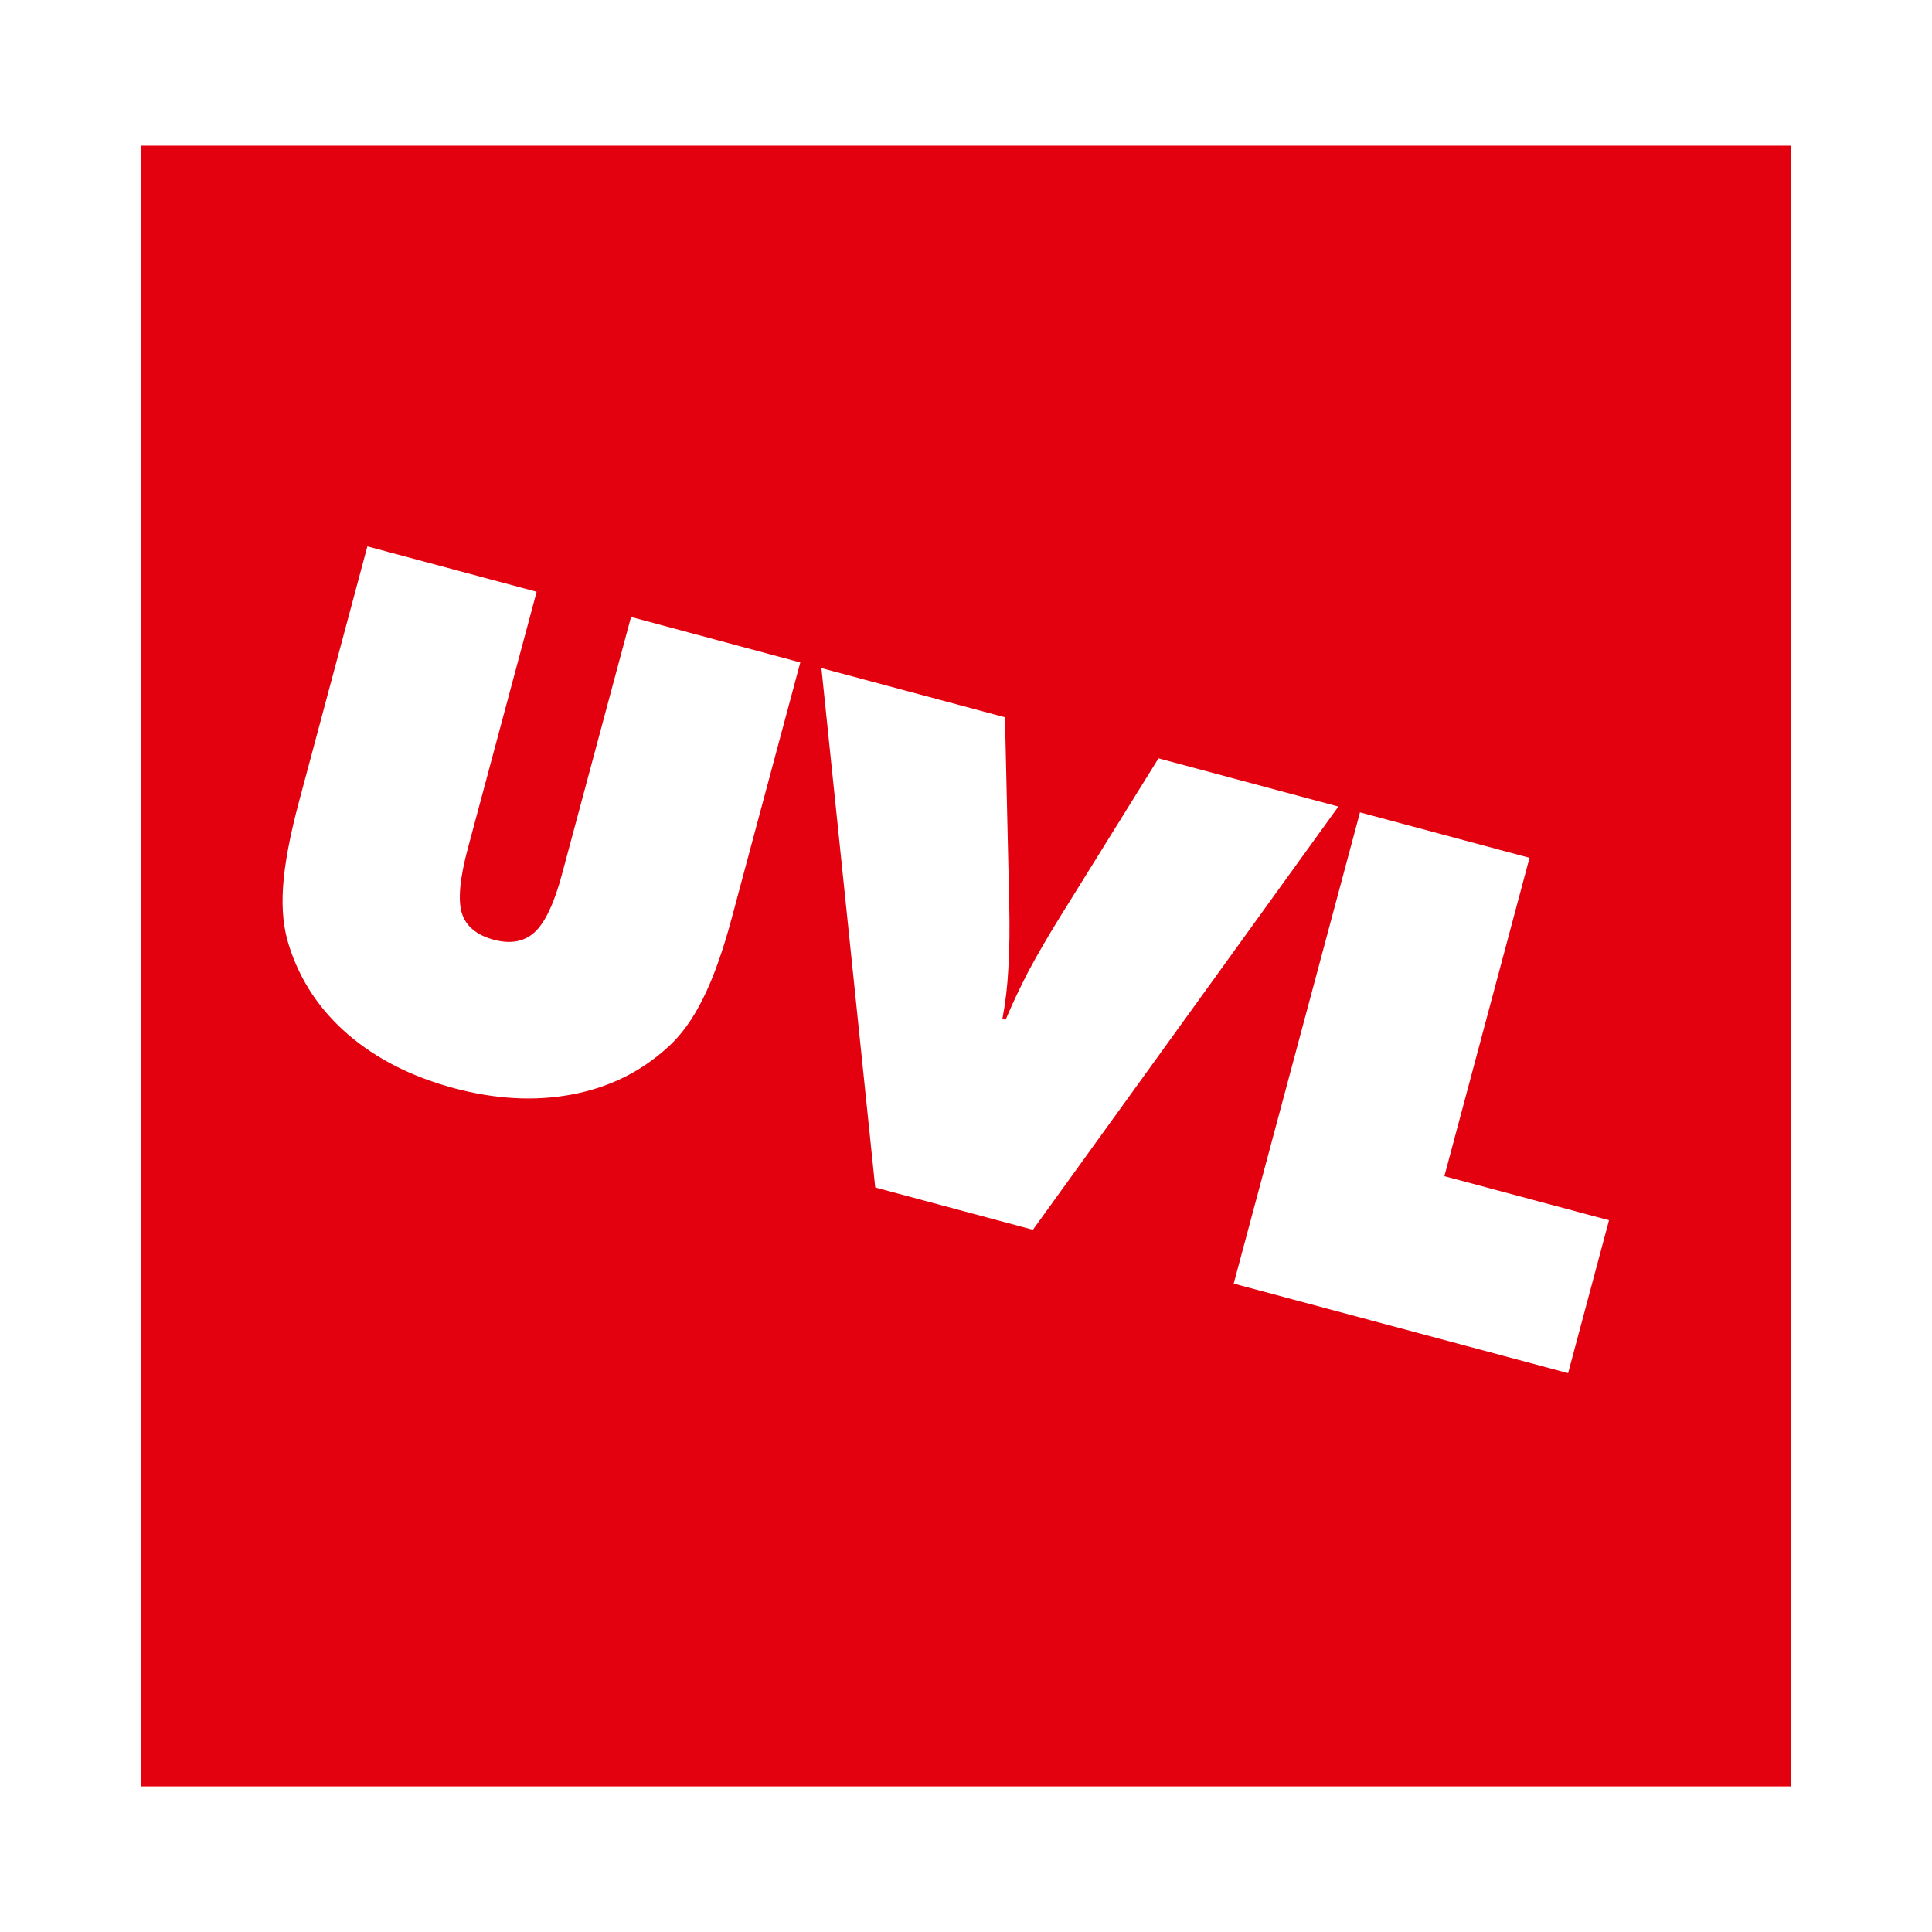
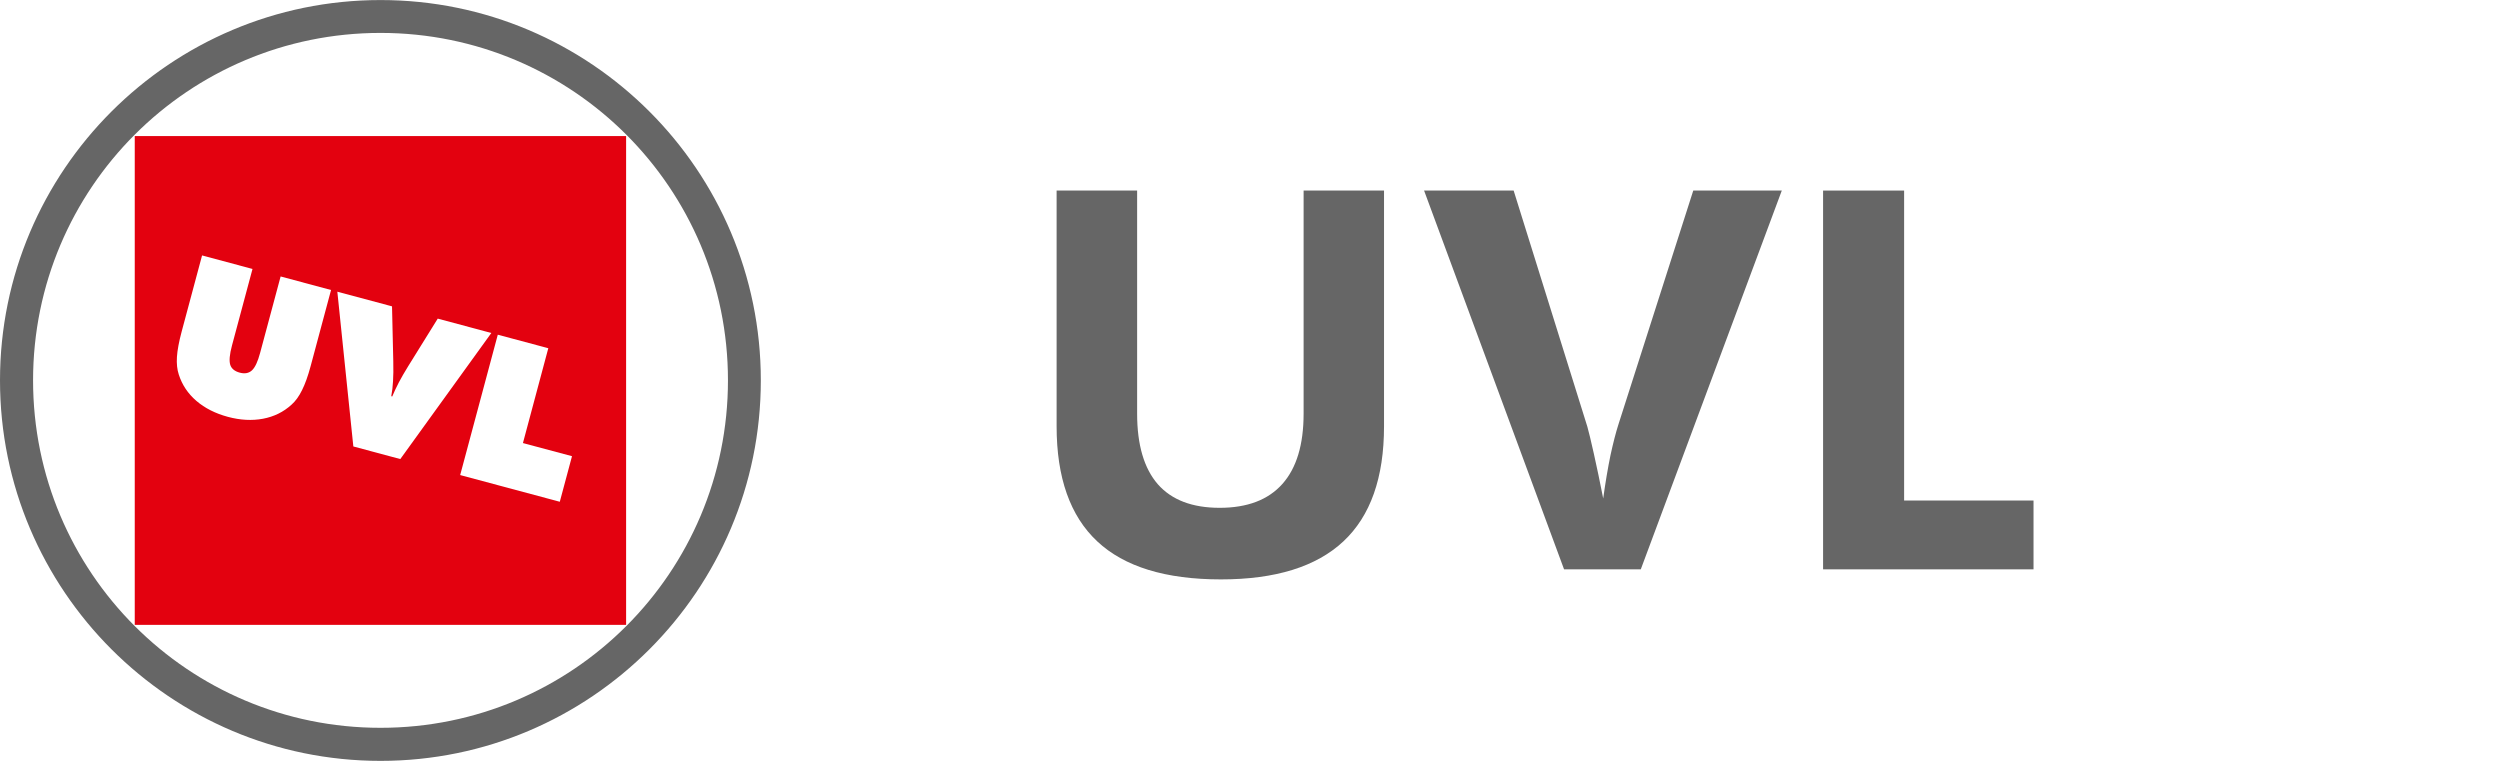
- <svg xmlns="http://www.w3.org/2000/svg" width="28" height="28" viewBox="0 0 7.408 7.408" version="1.1" id="svg8">
+ <svg xmlns="http://www.w3.org/2000/svg" width="92" height="28" viewBox="0 0 24.342 7.408" version="1.1" id="svg8">
  <defs id="defs2" />
  <g id="layer1" transform="translate(0,-289.5917)">
-     <path style="opacity:1;fill:#e3010f;fill-opacity:1;stroke:none;stroke-width:1.002;stroke-linecap:round;stroke-linejoin:round;stroke-miterlimit:4;stroke-dasharray:none;stroke-opacity:1" d="M 2.049 2.111 L 2.049 25.889 L 25.951 25.889 L 25.951 2.111 L 2.049 2.111 z M 5.324 7.918 L 7.777 8.576 L 6.779 12.299 C 6.663 12.731 6.635 13.042 6.693 13.234 C 6.753 13.423 6.907 13.552 7.156 13.619 C 7.402 13.685 7.599 13.647 7.75 13.508 C 7.901 13.368 8.033 13.087 8.146 12.664 L 9.145 8.941 L 11.598 9.6 L 10.605 13.303 C 10.475 13.788 10.335 14.178 10.186 14.475 C 10.039 14.772 9.868 15.008 9.672 15.182 C 9.284 15.534 8.823 15.761 8.289 15.861 C 7.756 15.962 7.186 15.932 6.58 15.77 C 5.971 15.606 5.459 15.348 5.047 14.994 C 4.635 14.64 4.351 14.212 4.191 13.713 C 4.11 13.468 4.08 13.183 4.102 12.855 C 4.123 12.528 4.2 12.116 4.332 11.621 L 5.324 7.918 z M 11.904 9.682 L 14.564 10.395 L 14.625 13.061 C 14.634 13.45 14.63 13.775 14.613 14.037 C 14.599 14.3 14.57 14.542 14.527 14.764 L 14.574 14.777 C 14.667 14.556 14.776 14.324 14.9 14.084 C 15.028 13.845 15.176 13.589 15.346 13.314 L 16.789 10.99 L 19.396 11.689 L 14.969 17.822 L 12.684 17.209 L 11.904 9.682 z M 19.709 11.773 L 22.166 12.432 L 20.932 17.045 L 23.318 17.684 L 22.725 19.9 L 17.879 18.602 L 19.709 11.773 z " transform="matrix(0.2645833,0,0,0.2645833,0,289.5917)" id="rect842" />
-     <g aria-label="UVL" transform="rotate(15)" style="font-style:normal;font-weight:normal;font-size:2.617px;line-height:1.25;font-family:sans-serif;letter-spacing:0px;word-spacing:0px;fill:#000000;fill-opacity:1;stroke:none;stroke-width:0.123" id="text846" />
+     <g id="g1123" transform="matrix(0.6020827,0,0,0.6020827,1.47868,116.7075)">
+       <g transform="matrix(1.256498,0,0,1.256498,-0.9579626,-75.22971)" id="layer1-2">
+         <path id="rect842" transform="matrix(0.2645833,0,0,0.2645833,0,289.5917)" d="M 2.049,2.111 V 25.889 H 25.951 V 2.111 Z m 3.275,5.807 2.453,0.658 -0.998,3.723 c -0.116,0.432 -0.144,0.743 -0.086,0.936 0.059,0.189 0.214,0.318 0.463,0.385 0.246,0.066 0.443,0.028 0.594,-0.111 0.151,-0.14 0.283,-0.421 0.396,-0.844 L 9.145,8.941 11.598,9.6 10.605,13.303 c -0.13,0.485 -0.27,0.875 -0.42,1.172 -0.146,0.297 -0.317,0.533 -0.514,0.707 -0.388,0.353 -0.849,0.579 -1.383,0.68 -0.534,0.1 -1.103,0.071 -1.709,-0.092 C 5.971,15.606 5.459,15.348 5.047,14.994 4.635,14.64 4.351,14.212 4.191,13.713 c -0.081,-0.245 -0.111,-0.53 -0.09,-0.857 0.021,-0.328 0.098,-0.74 0.23,-1.234 z m 6.58,1.764 2.66,0.713 0.061,2.666 c 0.009,0.389 0.005,0.714 -0.012,0.977 -0.014,0.263 -0.043,0.505 -0.086,0.727 l 0.047,0.014 c 0.093,-0.222 0.202,-0.453 0.326,-0.693 0.127,-0.239 0.275,-0.495 0.445,-0.77 l 1.443,-2.324 2.607,0.699 -4.428,6.133 -2.285,-0.613 z m 7.805,2.092 2.457,0.658 -1.234,4.613 2.387,0.639 -0.594,2.217 -4.846,-1.299 z" style="opacity:1;fill:#e3010f;fill-opacity:1;stroke:none;stroke-width:1.002;stroke-linecap:round;stroke-linejoin:round;stroke-miterlimit:4;stroke-dasharray:none;stroke-opacity:1" />
+         <g id="text846" style="font-style:normal;font-weight:normal;font-size:2.617px;line-height:1.25;font-family:sans-serif;letter-spacing:0px;word-spacing:0px;fill:#000000;fill-opacity:1;stroke:none;stroke-width:0.123" transform="rotate(15)" aria-label="UVL" />
+       </g>
+     </g>
+     <g aria-label="UVL" style="font-style:normal;font-weight:normal;font-size:5.16px;line-height:1.25;font-family:sans-serif;letter-spacing:0px;word-spacing:0px;fill:#666666;fill-opacity:1;stroke:none;stroke-width:0.322" id="text902">
+       <path d="m 13.476,291.447 v 2.295 q 0,0.751 -0.396,1.121 -0.396,0.37 -1.192,0.37 -0.809,0 -1.204,-0.37 -0.396,-0.37 -0.396,-1.121 v -2.295 h 0.784 v 2.172 q 0,0.456 0.202,0.688 0.202,0.229 0.602,0.229 0.403,0 0.61,-0.232 0.207,-0.232 0.207,-0.685 v -2.172 z" style="font-style:normal;font-variant:normal;font-weight:normal;font-stretch:normal;font-family:'Futura Hv BT';-inkscape-font-specification:'Futura Hv BT';fill:#666666;stroke-width:0.322" id="path2407" />
+       <path d="m 15.229,295.135 -1.363,-3.688 h 0.872 l 0.718,2.3 q 0.02,0.07 0.063,0.262 0.043,0.191 0.091,0.436 0.033,-0.237 0.071,-0.421 0.04,-0.184 0.078,-0.302 l 0.728,-2.275 h 0.862 l -1.373,3.688 z" style="font-style:normal;font-variant:normal;font-weight:normal;font-stretch:normal;font-family:'Futura Hv BT';-inkscape-font-specification:'Futura Hv BT';fill:#666666;stroke-width:0.322" id="path2409" />
+       <path d="m 17.751,295.135 v -3.688 h 0.789 v 3.018 h 1.26 v 0.67 z" style="font-style:normal;font-variant:normal;font-weight:normal;font-stretch:normal;font-family:'Futura Hv BT';-inkscape-font-specification:'Futura Hv BT';fill:#666666;stroke-width:0.322" id="path2411" />
+     </g>
+     <path style="color:#000000;font-style:normal;font-variant:normal;font-weight:normal;font-stretch:normal;font-size:medium;line-height:normal;font-family:sans-serif;font-variant-ligatures:normal;font-variant-position:normal;font-variant-caps:normal;font-variant-numeric:normal;font-variant-alternates:normal;font-feature-settings:normal;text-indent:0;text-align:start;text-decoration:none;text-decoration-line:none;text-decoration-style:solid;text-decoration-color:#000000;letter-spacing:normal;word-spacing:normal;text-transform:none;writing-mode:lr-tb;direction:ltr;text-orientation:mixed;dominant-baseline:auto;baseline-shift:baseline;text-anchor:start;white-space:normal;shape-padding:0;clip-rule:nonzero;display:inline;overflow:visible;visibility:visible;opacity:1;isolation:auto;mix-blend-mode:normal;color-interpolation:sRGB;color-interpolation-filters:linearRGB;solid-color:#000000;solid-opacity:1;vector-effect:none;fill:#666666;fill-opacity:1;fill-rule:nonzero;stroke:none;stroke-width:0.321;stroke-linecap:butt;stroke-linejoin:miter;stroke-miterlimit:4;stroke-dasharray:none;stroke-dashoffset:0;stroke-opacity:1;color-rendering:auto;image-rendering:auto;shape-rendering:auto;text-rendering:auto;enable-background:accumulate" d="M 3.705,289.592 C 1.661,289.592 -3.0569724e-6,291.251 0,293.295 2.7108947e-6,295.339 1.661,297 3.705,297 c 2.044,0 3.703,-1.661 3.703,-3.705 3.1e-6,-2.044 -1.659,-3.703 -3.703,-3.703 z m 0,0.32 c 1.87,0 3.383,1.513 3.383,3.383 -2.5e-6,1.87 -1.513,3.383 -3.383,3.383 -1.87,0 -3.383,-1.513 -3.383,-3.383 -2.79e-6,-1.87 1.513,-3.383 3.383,-3.383 z" id="path904" />
  </g>
</svg>
